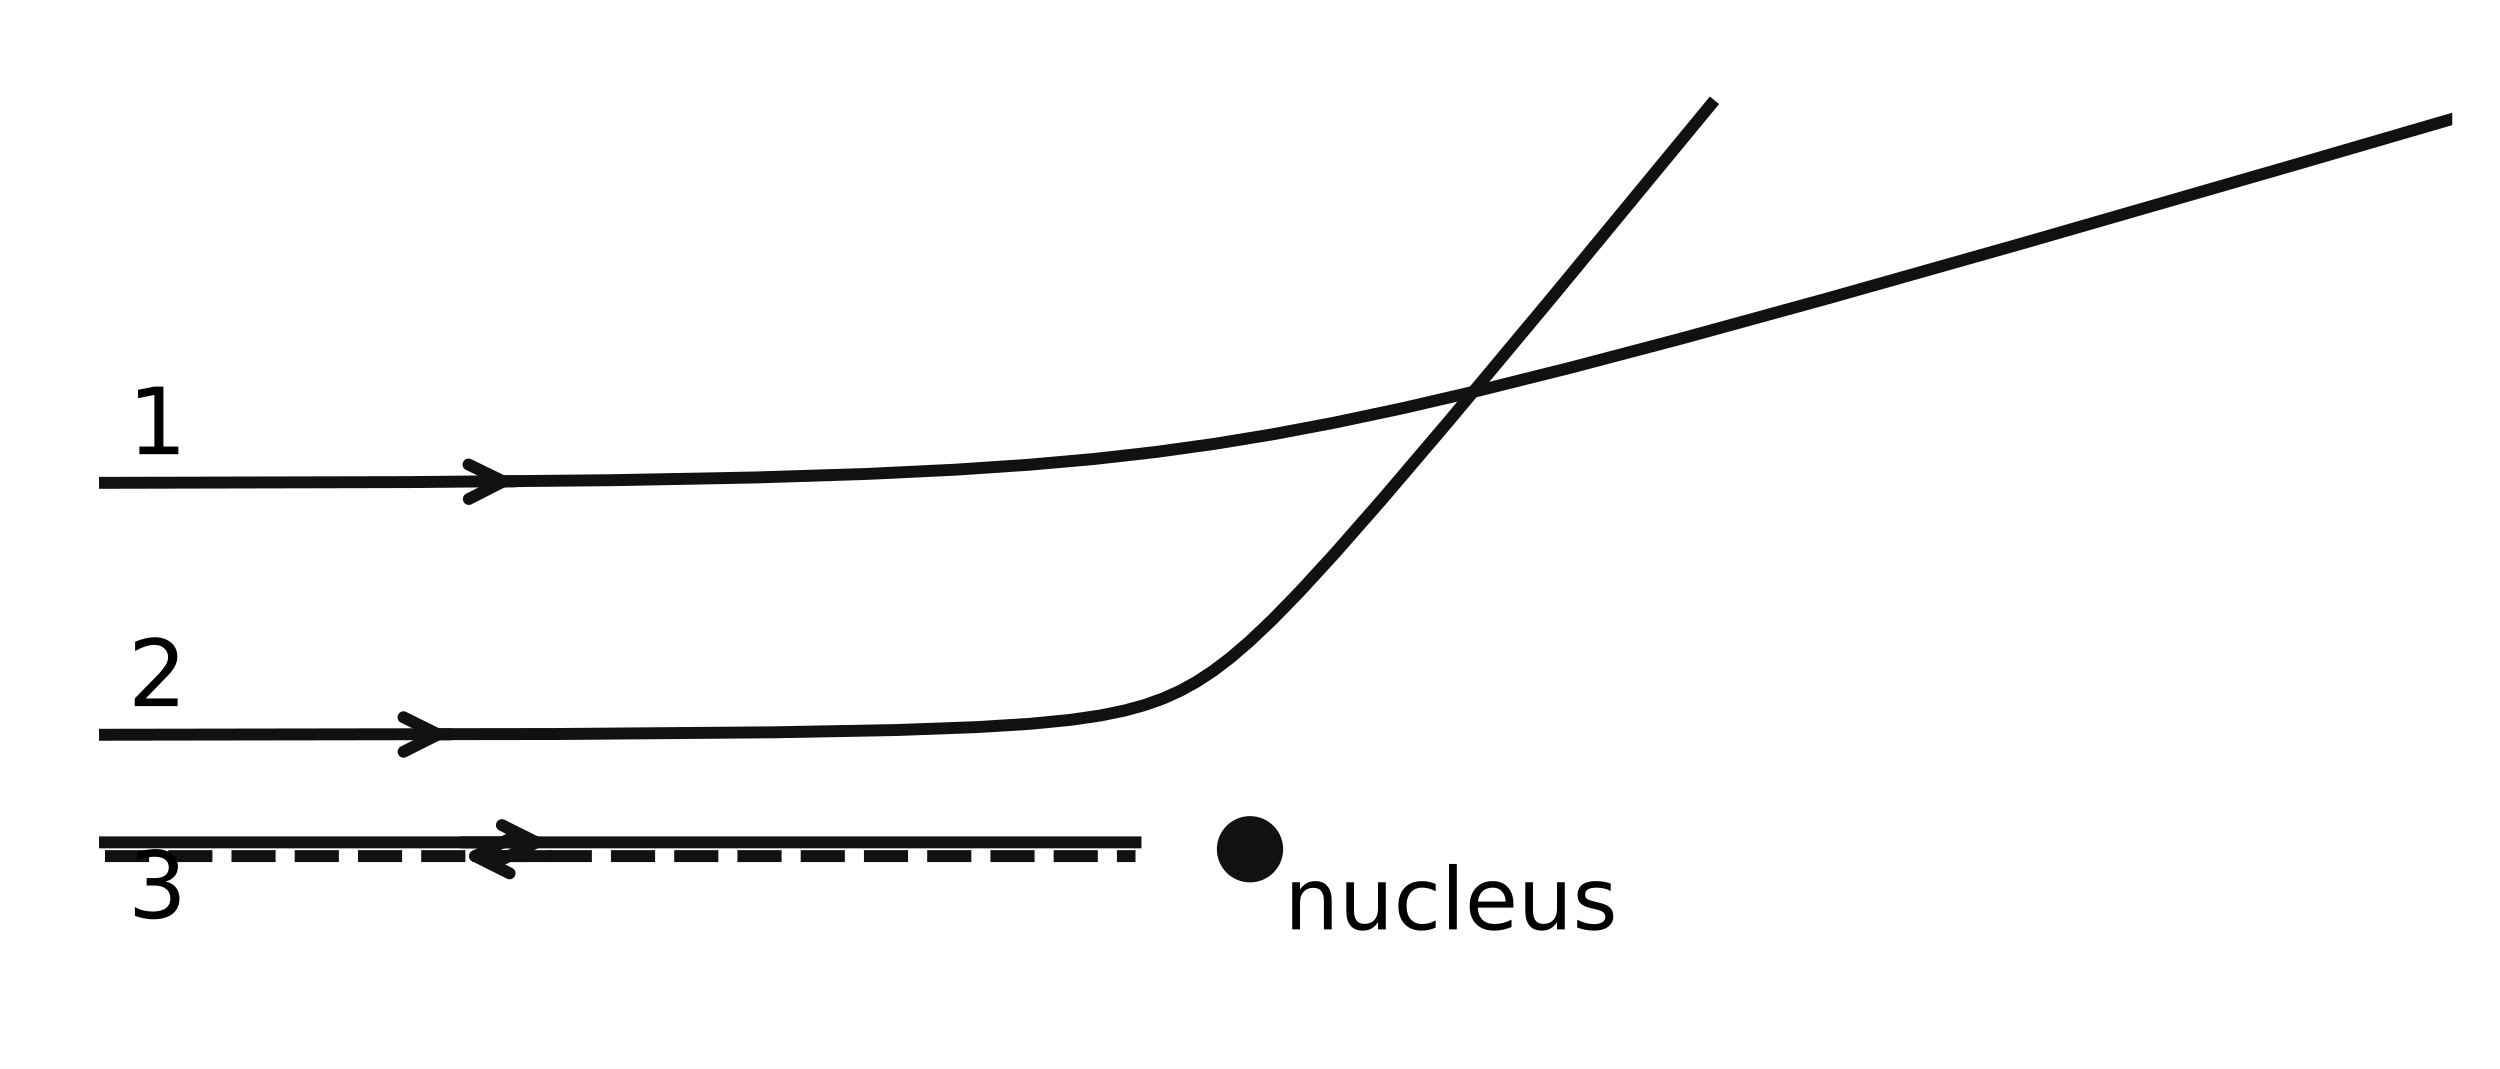
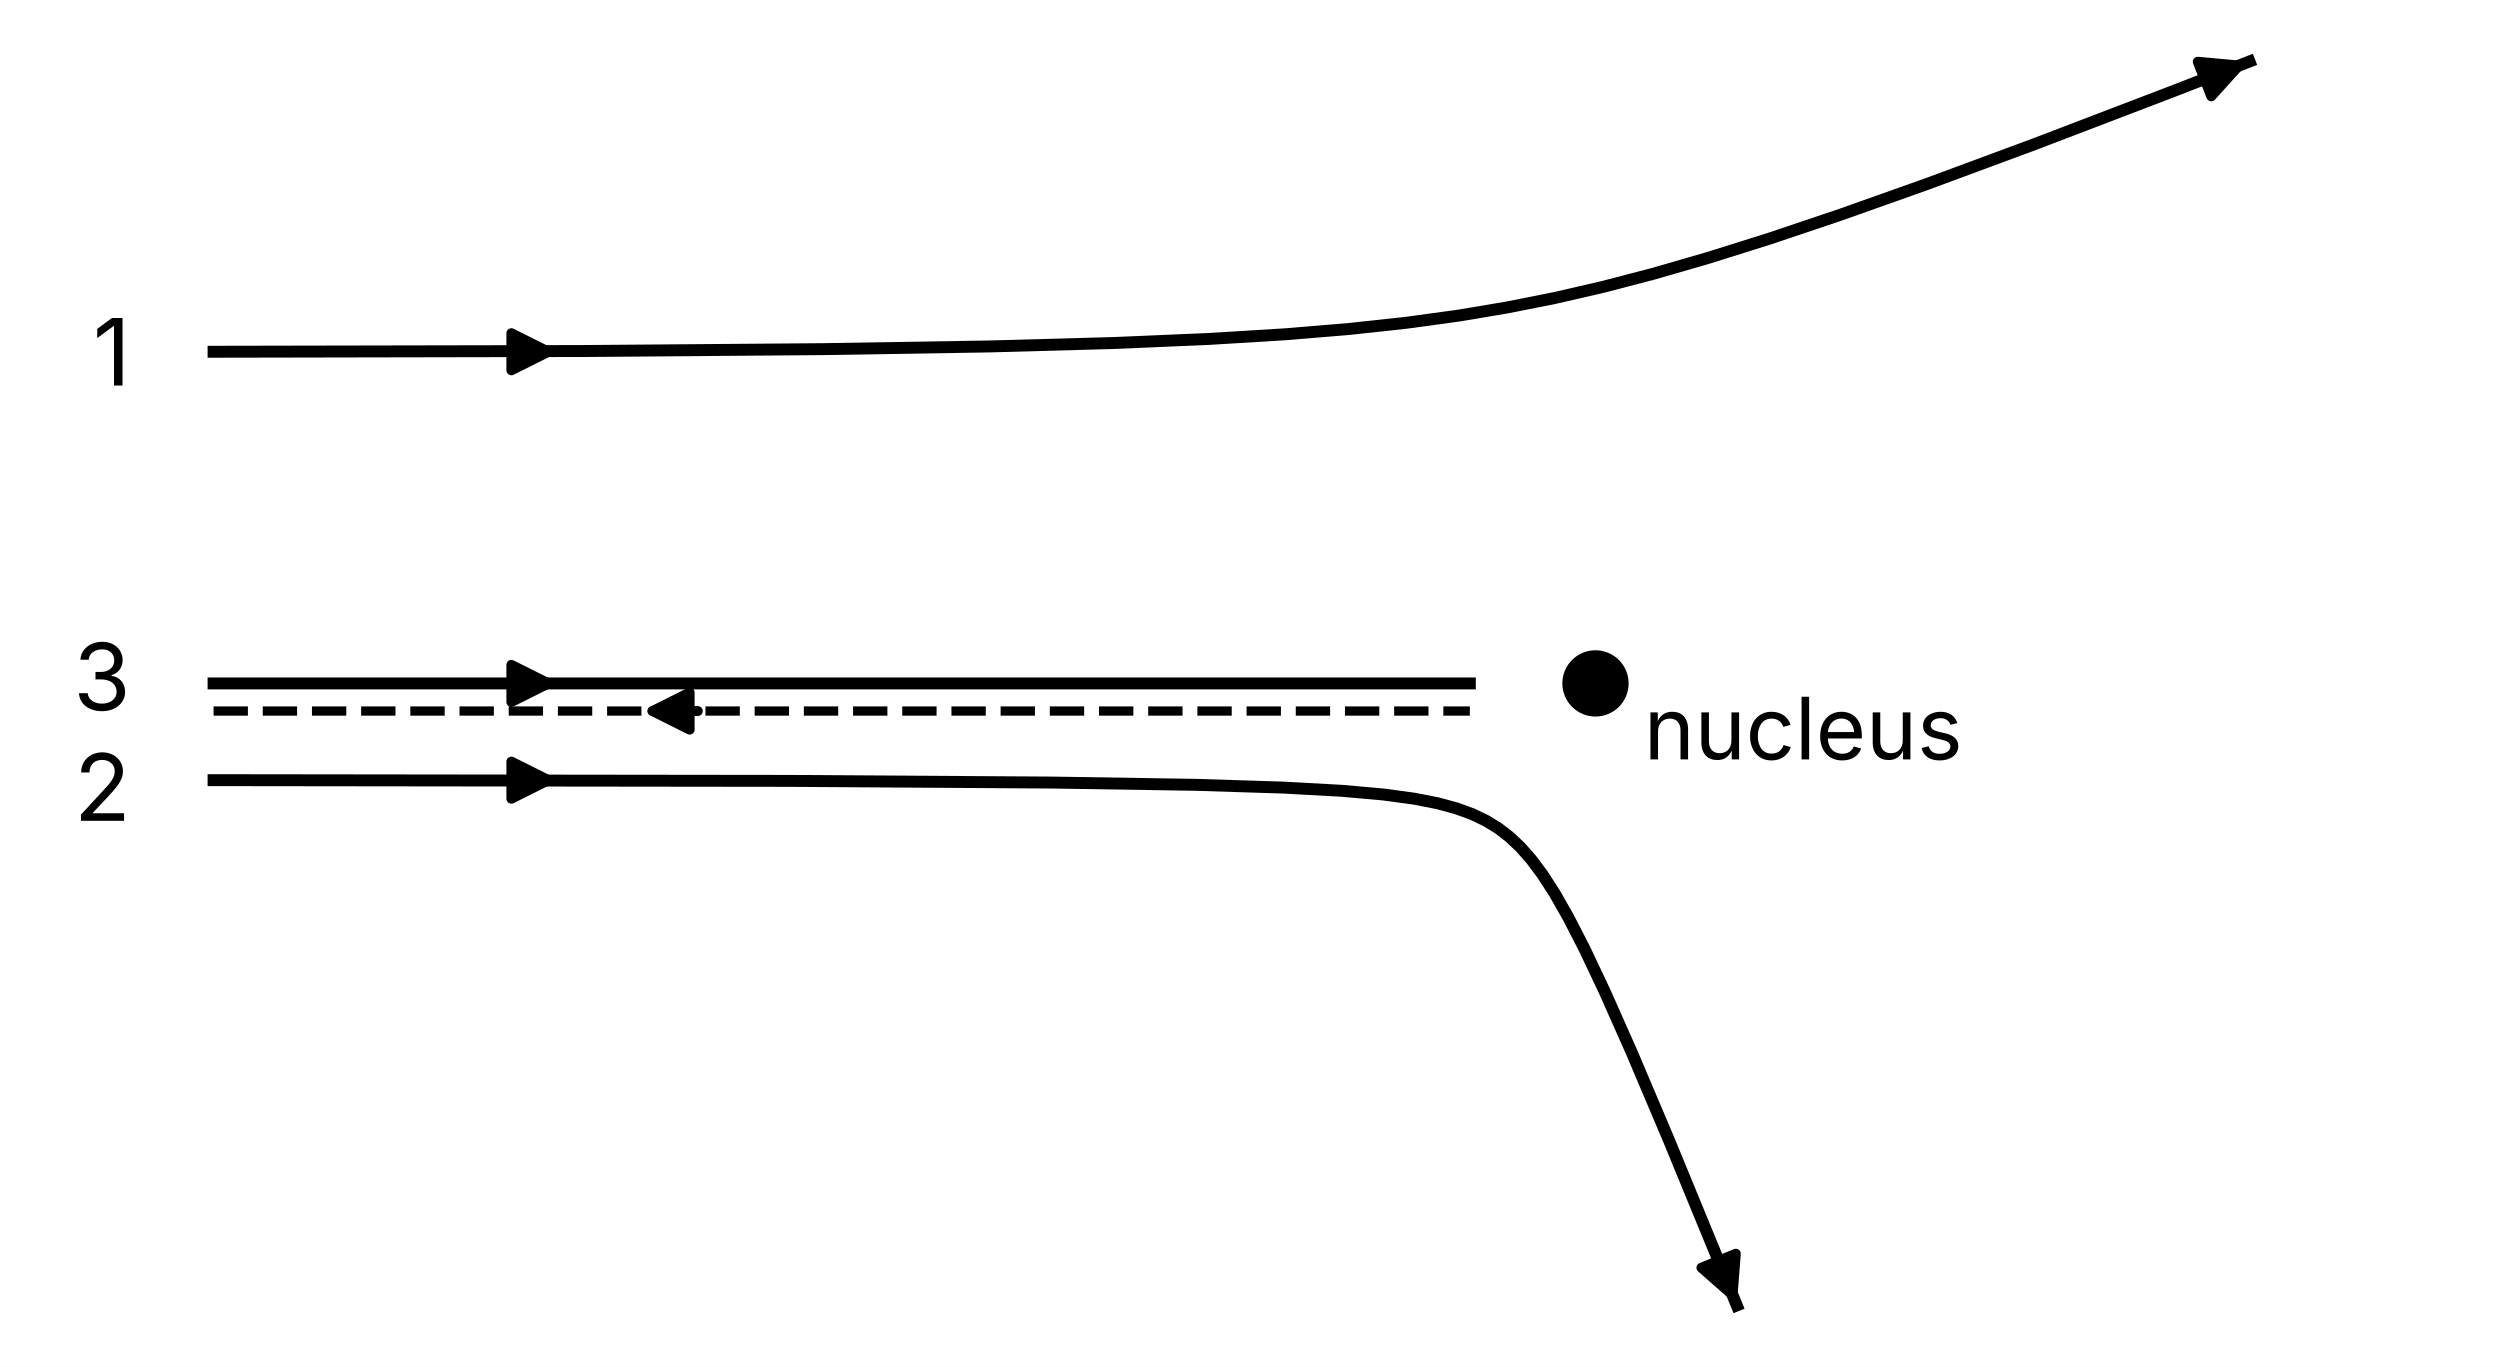
- <svg xmlns="http://www.w3.org/2000/svg" xmlns:xlink="http://www.w3.org/1999/xlink" width="377.1pt" height="161.207pt" viewBox="0 0 377.1 161.207" version="1.1">
+ <svg xmlns="http://www.w3.org/2000/svg" xmlns:xlink="http://www.w3.org/1999/xlink" width="377.1pt" height="206.172pt" viewBox="0 0 377.1 206.172" version="1.1">
  <defs>
    <style type="text/css">*{stroke-linejoin: round; stroke-linecap: butt}</style>
  </defs>
  <g id="figure_1">
    <g id="patch_1">
-       <path d="M 0 161.207  L 377.1 161.207  L 377.1 0  L 0 0  z " style="fill: #ffffff" />
+       <path d="M 0 206.172  L 377.1 206.172  L 377.1 0  L 0 0  z " style="fill: #ffffff" />
    </g>
    <g id="axes_1">
      <g id="line2d_1">
-         <path d="M 15.836 72.831  L 61.5 72.72  L 92.069 72.436  L 114 72.02  L 130.702 71.489  L 144.086 70.848  L 155.344 70.091  L 165.276 69.205  L 174.433 68.165  L 183.229 66.944  L 192.098 65.486  L 201.381 63.732  L 211.544 61.58  L 223.095 58.901  L 236.809 55.484  L 253.772 51.019  L 275.62 45.026  L 305.089 36.699  L 346.876 24.644  L 369.929 17.926  L 369.929 17.926  " clip-path="url(#pbe8f93a45c)" style="fill: none; stroke: #111111; stroke-width: 1.8; stroke-linecap: square" />
+         <path d="M 32.214 53.059  L 87.829 52.947  L 123.982 52.666  L 149.163 52.26  L 167.747 51.747  L 182.164 51.136  L 193.818 50.425  L 203.634 49.608  L 212.2 48.677  L 220.002 47.608  L 227.332 46.38  L 234.504 44.953  L 241.758 43.283  L 249.367 41.299  L 257.642 38.908  L 266.935 35.986  L 277.754 32.342  L 290.77 27.716  L 307.047 21.685  L 328.134 13.621  L 339.307 9.275  L 339.307 9.275  " clip-path="url(#p92799f4678)" style="fill: none; stroke: #000000; stroke-width: 1.8; stroke-linecap: square" />
      </g>
      <g id="line2d_2">
-         <path d="M 15.836 110.829  L 83.72 110.718  L 116.652 110.462  L 135.424 110.11  L 147.312 109.679  L 155.46 109.173  L 161.391 108.592  L 165.953 107.93  L 169.641 107.176  L 172.75 106.319  L 175.493 105.335  L 178.037 104.188  L 180.491 102.836  L 182.975 101.208  L 185.605 99.212  L 188.515 96.715  L 191.9 93.504  L 196.023 89.272  L 201.301 83.517  L 208.42 75.407  L 218.601 63.446  L 234.173 44.778  L 258.038 15.821  L 258.038 15.821  " clip-path="url(#pbe8f93a45c)" style="fill: none; stroke: #111111; stroke-width: 1.8; stroke-linecap: square" />
+         <path d="M 32.214 117.678  L 119.003 117.789  L 158.586 118.04  L 180.282 118.382  L 193.585 118.8  L 202.412 119.286  L 208.663 119.841  L 213.288 120.467  L 216.853 121.164  L 219.731 121.948  L 222.117 122.825  L 224.179 123.816  L 226.015 124.945  L 227.706 126.247  L 229.342 127.789  L 230.965 129.629  L 232.661 131.898  L 234.494 134.738  L 236.56 138.363  L 239.011 143.133  L 242.062 149.584  L 246.084 158.639  L 251.697 171.87  L 260.064 192.206  L 261.975 196.908  L 261.975 196.908  " clip-path="url(#p92799f4678)" style="fill: none; stroke: #000000; stroke-width: 1.8; stroke-linecap: square" />
      </g>
      <g id="line2d_3">
-         <path d="M 15.836 127.064  L 19.008 127.064  L 22.18 127.064  L 25.353 127.064  L 28.525 127.064  L 31.697 127.064  L 34.87 127.064  L 38.042 127.064  L 41.214 127.064  L 44.386 127.064  L 47.559 127.064  L 50.731 127.064  L 53.903 127.064  L 57.076 127.064  L 60.248 127.064  L 63.42 127.064  L 66.593 127.064  L 69.765 127.064  L 72.937 127.064  L 76.109 127.064  L 79.282 127.064  L 82.454 127.064  L 85.626 127.064  L 88.799 127.064  L 91.971 127.064  L 95.143 127.064  L 98.316 127.064  L 101.488 127.064  L 104.66 127.064  L 107.833 127.064  L 111.005 127.064  L 114.177 127.064  L 117.349 127.064  L 120.522 127.064  L 123.694 127.064  L 126.866 127.064  L 130.039 127.064  L 133.211 127.064  L 136.383 127.064  L 139.556 127.064  L 142.728 127.064  L 145.9 127.064  L 149.072 127.064  L 152.245 127.064  L 155.417 127.064  L 158.589 127.064  L 161.762 127.064  L 164.934 127.064  L 168.106 127.064  L 171.279 127.064  " clip-path="url(#pbe8f93a45c)" style="fill: none; stroke: #111111; stroke-width: 1.8; stroke-linecap: square" />
+         <path d="M 32.214 103.086  L 221.712 103.086  " clip-path="url(#p92799f4678)" style="fill: none; stroke: #000000; stroke-width: 1.8; stroke-linecap: square" />
      </g>
      <g id="line2d_4">
-         <path d="M 15.836 129.136  L 19.008 129.136  L 22.18 129.136  L 25.353 129.136  L 28.525 129.136  L 31.697 129.136  L 34.87 129.136  L 38.042 129.136  L 41.214 129.136  L 44.386 129.136  L 47.559 129.136  L 50.731 129.136  L 53.903 129.136  L 57.076 129.136  L 60.248 129.136  L 63.42 129.136  L 66.593 129.136  L 69.765 129.136  L 72.937 129.136  L 76.109 129.136  L 79.282 129.136  L 82.454 129.136  L 85.626 129.136  L 88.799 129.136  L 91.971 129.136  L 95.143 129.136  L 98.316 129.136  L 101.488 129.136  L 104.66 129.136  L 107.833 129.136  L 111.005 129.136  L 114.177 129.136  L 117.349 129.136  L 120.522 129.136  L 123.694 129.136  L 126.866 129.136  L 130.039 129.136  L 133.211 129.136  L 136.383 129.136  L 139.556 129.136  L 142.728 129.136  L 145.9 129.136  L 149.072 129.136  L 152.245 129.136  L 155.417 129.136  L 158.589 129.136  L 161.762 129.136  L 164.934 129.136  L 168.106 129.136  L 171.279 129.136  " clip-path="url(#pbe8f93a45c)" style="fill: none; stroke-dasharray: 6.66,2.88; stroke-dashoffset: 0; stroke: #111111; stroke-width: 1.8" />
+         <path d="M 32.214 107.255  L 221.712 107.255  " clip-path="url(#p92799f4678)" style="fill: none; stroke-dasharray: 5.18,2.24; stroke-dashoffset: 0; stroke: #000000; stroke-width: 1.4" />
      </g>
      <g id="line2d_5">
        <defs>
-           <path id="m7829990b54" d="M 0 4.5  C 1.193 4.5 2.338 4.026 3.182 3.182  C 4.026 2.338 4.5 1.193 4.5 0  C 4.5 -1.193 4.026 -2.338 3.182 -3.182  C 2.338 -4.026 1.193 -4.5 0 -4.5  C -1.193 -4.5 -2.338 -4.026 -3.182 -3.182  C -4.026 -2.338 -4.5 -1.193 -4.5 0  C -4.5 1.193 -4.026 2.338 -3.182 3.182  C -2.338 4.026 -1.193 4.5 0 4.5  z " style="stroke: #111111" />
+           <path id="m95685ed2cf" d="M 0 4.5  C 1.193 4.5 2.338 4.026 3.182 3.182  C 4.026 2.338 4.5 1.193 4.5 0  C 4.5 -1.193 4.026 -2.338 3.182 -3.182  C 2.338 -4.026 1.193 -4.5 0 -4.5  C -1.193 -4.5 -2.338 -4.026 -3.182 -3.182  C -4.026 -2.338 -4.5 -1.193 -4.5 0  C -4.5 1.193 -4.026 2.338 -3.182 3.182  C -2.338 4.026 -1.193 4.5 0 4.5  z " style="stroke: #000000" />
        </defs>
-         <g clip-path="url(#pbe8f93a45c)">
-           <use xlink:href="#m7829990b54" x="188.55" y="128.1" style="fill: #111111; stroke: #111111" />
+         <g clip-path="url(#p92799f4678)">
+           <use xlink:href="#m95685ed2cf" x="240.662" y="103.086" style="stroke: #000000" />
        </g>
      </g>
      <g id="patch_2">
-         <path d="M 77.74 72.6  Q 77.825 72.6 75.897 72.618  " style="fill: none; stroke: #111111; stroke-width: 1.8; stroke-linecap: round" />
-         <path d="M 70.673 70.066  L 75.897 72.618  L 70.721 75.266  " style="fill: none; stroke: #111111; stroke-width: 1.8; stroke-linecap: round" />
+         <path d="M 75.903 53.059  Q 80.158 53.059 82.735 53.059  " style="fill: none; stroke: #000000; stroke-width: 1.5; stroke-linecap: round" />
+         <path d="M 77.135 50.259  L 82.735 53.059  L 77.135 55.859  z " style="stroke: #000000; stroke-width: 1.5; stroke-linecap: round" />
+       </g>
+       <g id="patch_3">
+         <path d="M 75.903 117.678  Q 80.158 117.678 82.735 117.678  " style="fill: none; stroke: #000000; stroke-width: 1.5; stroke-linecap: round" />
+         <path d="M 77.135 114.878  L 82.735 117.678  L 77.135 120.478  z " style="stroke: #000000; stroke-width: 1.5; stroke-linecap: round" />
+       </g>
+       <g id="patch_4">
+         <path d="M 75.903 103.086  Q 80.158 103.086 82.735 103.086  " style="fill: none; stroke: #000000; stroke-width: 1.5; stroke-linecap: round" />
+         <path d="M 77.135 100.286  L 82.735 103.086  L 77.135 105.886  z " style="stroke: #000000; stroke-width: 1.5; stroke-linecap: round" />
+       </g>
+       <g id="patch_5">
+         <path d="M 105.255 107.255  Q 101.001 107.255 98.424 107.255  " style="fill: none; stroke: #000000; stroke-width: 1.5; stroke-linecap: round" />
+         <path d="M 104.024 110.055  L 98.424 107.255  L 104.024 104.455  z " style="stroke: #000000; stroke-width: 1.5; stroke-linecap: round" />
+       </g>
+       <g id="patch_6">
+         <path d="M 338.947 9.416  Q 339.127 9.345 337.745 9.885  " style="fill: none; stroke: #000000; stroke-width: 1.5; stroke-linecap: round" />
+         <path d="M 331.51 9.313  L 337.745 9.885  L 333.547 14.529  z " style="stroke: #000000; stroke-width: 1.5; stroke-linecap: round" />
+       </g>
+       <g id="patch_7">
+         <path d="M 261.858 196.62  Q 261.917 196.764 261.344 195.354  " style="fill: none; stroke: #000000; stroke-width: 1.5; stroke-linecap: round" />
+         <path d="M 261.832 189.112  L 261.344 195.354  L 256.643 191.219  z " style="stroke: #000000; stroke-width: 1.5; stroke-linecap: round" />
      </g>
      <g id="text_1">
-         <text style="font-size: 14px; font-family: 'DejaVu Sans'; text-anchor: start" x="19.29" y="68.514" transform="rotate(-0 19.29 68.51357)">1</text>
-       </g>
-       <g id="patch_3">
-         <path d="M 67.914 110.772  Q 67.999 110.772 66.071 110.777  " style="fill: none; stroke: #111111; stroke-width: 1.8; stroke-linecap: round" />
-         <path d="M 60.864 108.191  L 66.071 110.777  L 60.878 113.391  " style="fill: none; stroke: #111111; stroke-width: 1.8; stroke-linecap: round" />
+         <text style="font-size: 13px; font-family: 'Inter', 'DejaVu Sans', 'Bitstream Vera Sans', 'Computer Modern Sans Serif', 'Lucida Grande', 'Verdana', 'Geneva', 'Lucid', 'Arial', 'Helvetica', 'Avant Garde', sans-serif; text-anchor: start" x="247.958" y="114.551" transform="rotate(-0 247.9578 114.5509)">nucleus</text>
      </g>
      <g id="text_2">
-         <text style="font-size: 14px; font-family: 'DejaVu Sans'; text-anchor: start" x="19.29" y="106.511" transform="rotate(-0 19.29 106.5107)">2</text>
-       </g>
-       <g id="patch_4">
-         <path d="M 69.653 127.064  Q 76.286 127.064 80.907 127.064  " style="fill: none; stroke: #111111; stroke-width: 1.8; stroke-linecap: round" />
-         <path d="M 75.707 124.464  L 80.907 127.064  L 75.707 129.664  " style="fill: none; stroke: #111111; stroke-width: 1.8; stroke-linecap: round" />
-       </g>
-       <g id="patch_5">
-         <path d="M 82.919 129.136  Q 76.285 129.136 71.664 129.136  " style="fill: none; stroke: #111111; stroke-width: 1.8; stroke-linecap: round" />
-         <path d="M 76.864 131.736  L 71.664 129.136  L 76.864 126.536  " style="fill: none; stroke: #111111; stroke-width: 1.8; stroke-linecap: round" />
+         <text style="font-size: 14px; font-family: 'Inter', 'DejaVu Sans', 'Bitstream Vera Sans', 'Computer Modern Sans Serif', 'Lucida Grande', 'Verdana', 'Geneva', 'Lucid', 'Arial', 'Helvetica', 'Avant Garde', sans-serif; text-anchor: end" x="19.707" y="58.151" transform="rotate(-0 19.7069 58.15139)">1</text>
      </g>
      <g id="text_3">
-         <text style="font-size: 14px; font-family: 'DejaVu Sans'; text-anchor: start" x="19.29" y="138.463" transform="rotate(-0 19.29 138.4629)">3</text>
+         <text style="font-size: 14px; font-family: 'Inter', 'DejaVu Sans', 'Bitstream Vera Sans', 'Computer Modern Sans Serif', 'Lucida Grande', 'Verdana', 'Geneva', 'Lucid', 'Arial', 'Helvetica', 'Avant Garde', sans-serif; text-anchor: end" x="19.707" y="123.813" transform="rotate(-0 19.7069 123.8126)">2</text>
      </g>
      <g id="text_4">
-         <text style="font-size: 13px; font-family: 'DejaVu Sans'; text-anchor: start" x="193.731" y="140.19" transform="rotate(-0 193.7314 140.19)">nucleus</text>
+         <text style="font-size: 14px; font-family: 'Inter', 'DejaVu Sans', 'Bitstream Vera Sans', 'Computer Modern Sans Serif', 'Lucida Grande', 'Verdana', 'Geneva', 'Lucid', 'Arial', 'Helvetica', 'Avant Garde', sans-serif; text-anchor: end" x="19.707" y="107.137" transform="rotate(-0 19.7069 107.1367)">3</text>
      </g>
    </g>
  </g>
  <defs>
-     <clipPath id="pbe8f93a45c">
-       <rect x="7.2" y="7.2" width="362.7" height="146.807" />
+     <clipPath id="p92799f4678">
+       <rect x="7.2" y="7.2" width="362.7" height="191.772" />
    </clipPath>
  </defs>
</svg>
